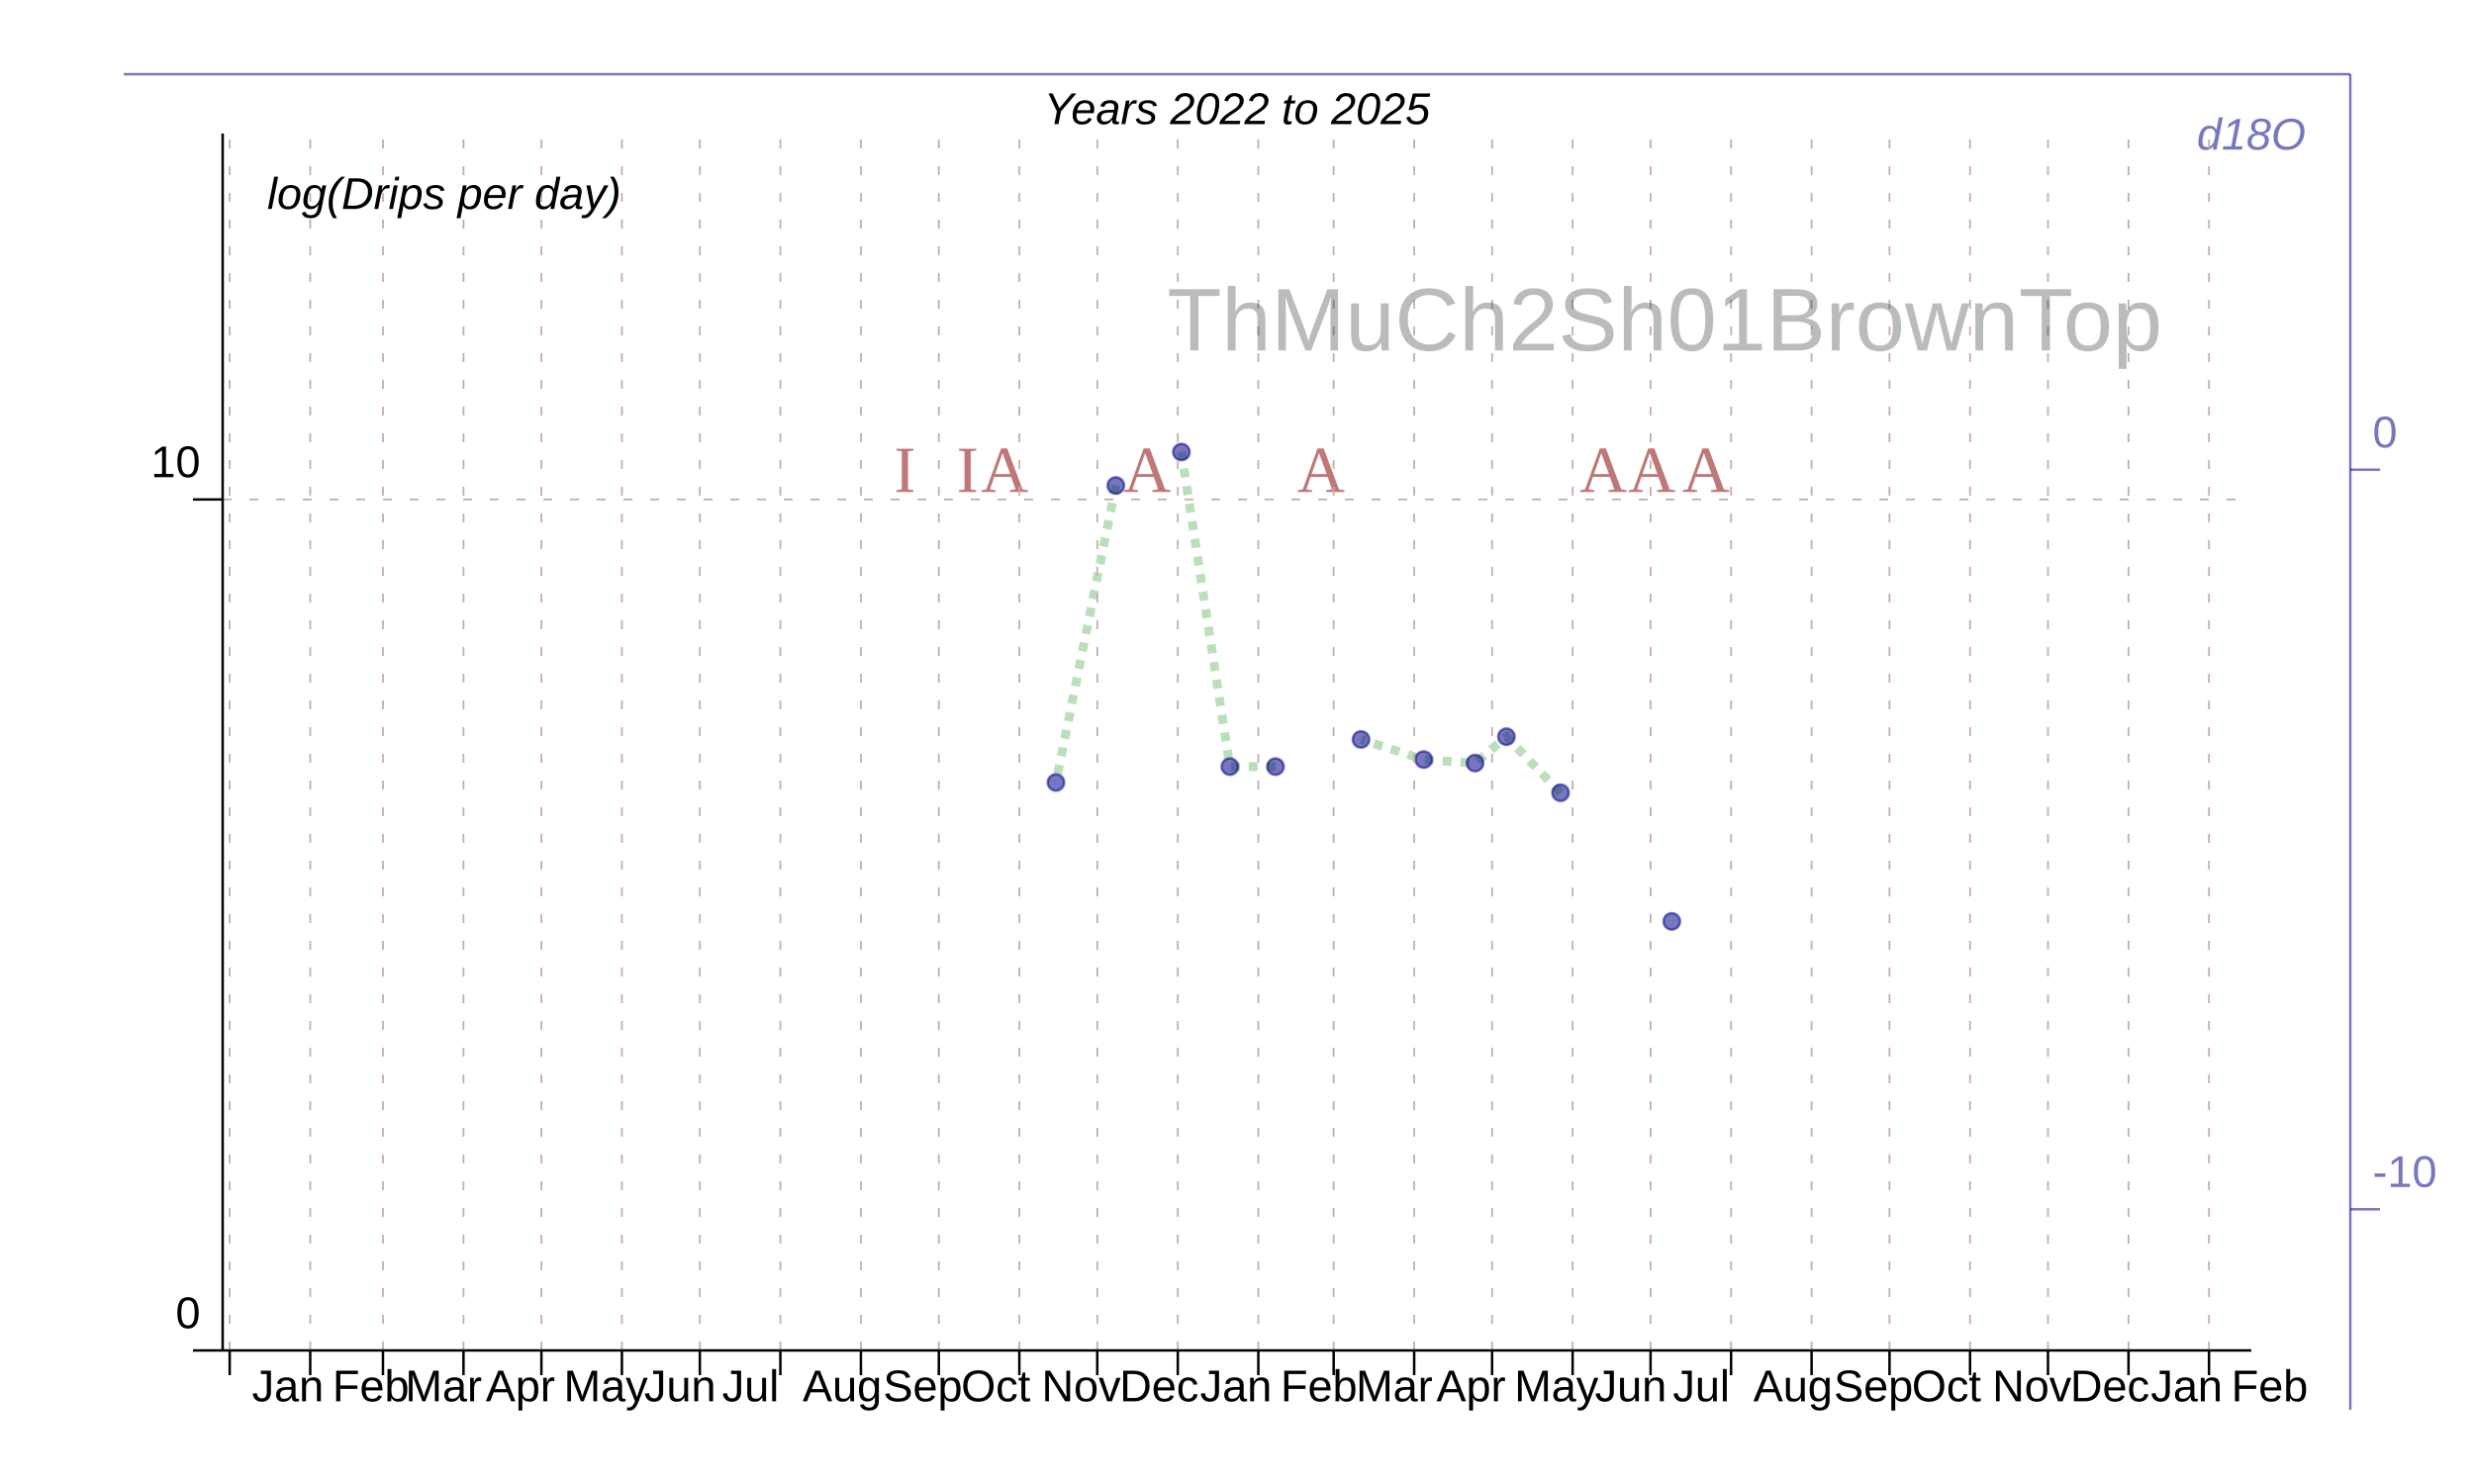
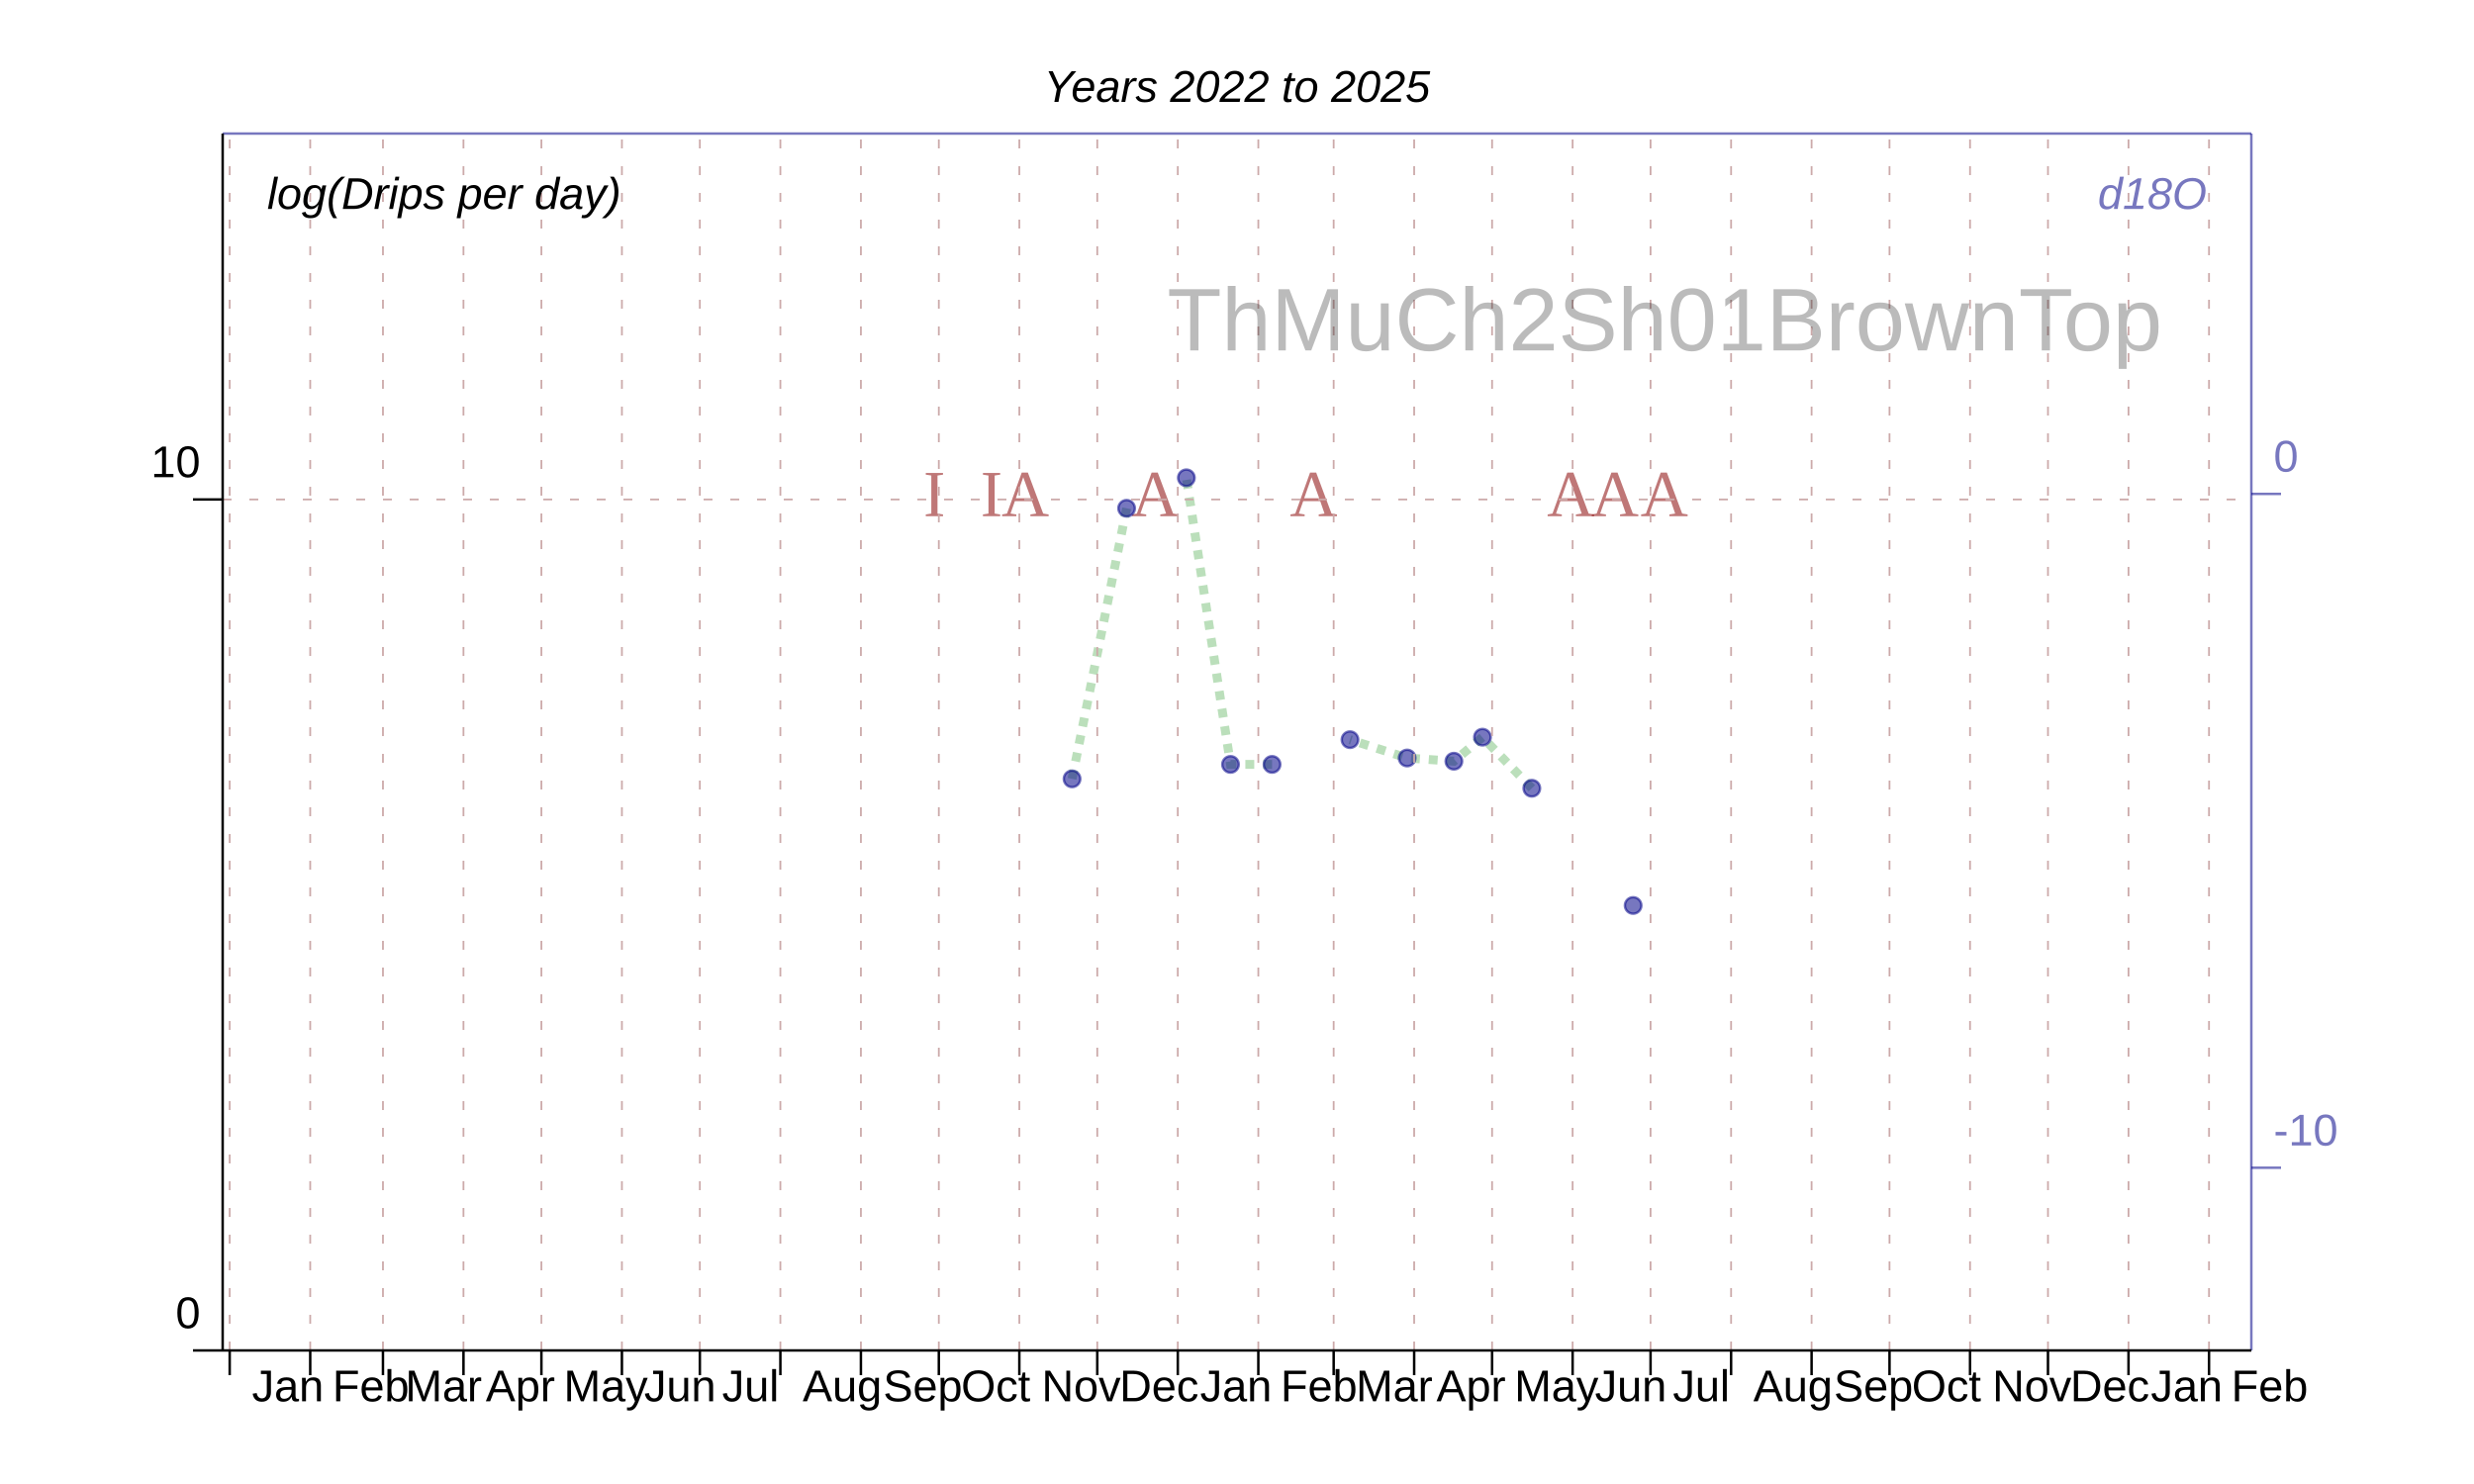
<svg xmlns="http://www.w3.org/2000/svg" version="1.1" viewBox="0 0 1000 600">
  <g>
    <g>
      <g>
-         <text dominant-baseline="hanging" dx="-18.0" dy="18.0" fill="#0088" font-family="Arial, sans-serif" font-size="18.0" font-style="italic" stroke="none" text-anchor="end" text-orientation="sideways" x="950.00" y="30.00">d18O</text>
-       </g>
-       <g>
-         <g>
-           <text dominant-baseline="central" fill="#8008" font-size="26.667" stroke="none" text-anchor="middle" tooltip="Vial     Date: 2023-09-29 Comment: Note: - Wasn't monitored before - New gauge installed (with legs) - A bit tricky b/c at the edge - Not enough tubing to connect water collector - `:R19` connected" x="365.75" y="189.91">I</text>
-         </g>
-         <g>
-           <text dominant-baseline="central" fill="#8008" font-size="26.667" stroke="none" text-anchor="middle" tooltip="Vial     Date: 2023-10-21 Comment: Note: - no bottle attached - notes say `:R15`, but unclear how it could have been already attached" x="391.10" y="189.91">I</text>
-         </g>
-         <g>
-           <text dominant-baseline="central" fill="#8008" font-size="26.667" stroke="none" text-anchor="middle" tooltip="Vial    :START Date: 2023-11-03 Comment: Nong: `Just installed the bottle`" vial="START" x="406.08" y="189.91">A</text>
-         </g>
-         <g>
-           <text dominant-baseline="central" fill="#8008" font-size="26.667" stroke="none" text-anchor="middle" tooltip="Vial    :AYEC Date: 2023-12-23 Comment: " vial="AYEC" x="463.70" y="189.91">A</text>
-         </g>
-         <g>
-           <text dominant-baseline="central" fill="#8008" font-size="26.667" stroke="none" text-anchor="middle" tooltip="Vial    :ASWD Date: 2024-02-22 Comment: " vial="ASWD" x="533.99" y="189.91">A</text>
-         </g>
-         <g>
-           <text dominant-baseline="central" fill="#8008" font-size="26.667" stroke="none" text-anchor="middle" tooltip="Vial    :ALSC Date: 2024-05-31 Comment: " vial="ALSC" x="648.08" y="189.91">A</text>
-         </g>
-         <g>
-           <text dominant-baseline="central" fill="#8008" font-size="26.667" stroke="none" text-anchor="middle" tooltip="Vial    :ALSC Date: 2024-06-17 Comment: Not in the images.. Not sure why" vial="ALSC" x="667.67" y="189.91">A</text>
-         </g>
-         <g>
-           <text dominant-baseline="central" fill="#8008" font-size="26.667" stroke="none" text-anchor="middle" tooltip="Vial    :NONE Date: 2024-07-06 Comment: " vial="NONE" x="689.56" y="189.91">A</text>
-         </g>
-       </g>
-       <polyline fill="none" points="675.74,372.53" stroke-dasharray="3.6 3.6" stroke-width="3.6" stroke="#0804" />
-       <polyline fill="none" points="630.79,320.53 608.90,297.86 596.22,308.52 575.48,307.10 550.13,298.97" stroke-dasharray="3.6 3.6" stroke-width="3.6" stroke="#0804" />
-       <polyline fill="none" points="515.56,309.95 497.12,309.95 477.53,182.76" stroke-dasharray="3.6 3.6" stroke-width="3.6" stroke="#0804" />
-       <polyline fill="none" points="451.02,196.29 426.82,316.36" stroke-dasharray="3.6 3.6" stroke-width="3.6" stroke="#0804" />
-       <g>
-         <g>
-           <circle cx="426.82" cy="316.36" fill="#0088" r="3.333" stroke="#0088" tooltip="Vial    :ANKZ Date: 2023-11-21 Comment: Nong: `Just installed the bottle` - little water" vial="ANKZ" />
-         </g>
-         <g>
-           <circle cx="451.02" cy="196.29" fill="#0088" r="3.333" stroke="#0088" tooltip="Vial    :AHUQ Date: 2023-12-12 Comment: " vial="AHUQ" />
-         </g>
-         <g>
-           <circle cx="477.53" cy="182.76" fill="#0088" r="3.333" stroke="#0088" tooltip="Vial    :AAXP Date: 2024-01-04 Comment: " vial="AAXP" />
-         </g>
-         <g>
-           <circle cx="497.12" cy="309.95" fill="#0088" r="3.333" stroke="#0088" tooltip="Vial    :AEQE Date: 2024-01-21 Comment: " vial="AEQE" />
-         </g>
-         <g>
-           <circle cx="515.56" cy="309.95" fill="#0088" r="3.333" stroke="#0088" tooltip="Vial    :AEQE Date: 2024-02-06 Comment: TODO: Logger not changed! Still `:R15` Ask Nong" vial="AEQE" />
-         </g>
-         <g>
-           <circle cx="550.13" cy="298.97" fill="#0088" r="3.333" stroke="#0088" tooltip="Vial    :ARDU Date: 2024-03-07 Comment: " vial="ARDU" />
-         </g>
-         <g>
-           <circle cx="575.48" cy="307.10" fill="#0088" r="3.333" stroke="#0088" tooltip="Vial    :AZKJ Date: 2024-03-29 Comment: " vial="AZKJ" />
-         </g>
-         <g>
-           <circle cx="596.22" cy="308.52" fill="#0088" r="3.333" stroke="#0088" tooltip="Vial    :AMDX Date: 2024-04-16 Comment: " vial="AMDX" />
-         </g>
-         <g>
-           <circle cx="608.90" cy="297.86" fill="#0088" r="3.333" stroke="#0088" tooltip="Vial    :ARMU Date: 2024-04-27 Comment: SD Card doesn't read!! Weird.. last time it was the same logger. Maybe he didn't change it" vial="ARMU" />
-         </g>
-         <g>
-           <circle cx="630.79" cy="320.53" fill="#0088" r="3.333" stroke="#0088" tooltip="Vial    :AVSU Date: 2024-05-16 Comment: " vial="AVSU" />
-         </g>
-         <g>
-           <circle cx="675.74" cy="372.53" fill="#0088" r="3.333" stroke="#0088" tooltip="Vial    :AATV Date: 2024-06-24 Comment: " vial="AATV" />
+         <text dominant-baseline="hanging" dx="-18.0" dy="18.0" fill="#0088" font-family="Arial, sans-serif" font-size="18.0" font-style="italic" stroke="none" text-anchor="end" text-orientation="sideways" x="910.00" y="54.00">d18O</text>
+       </g>
+       <g>
+         <g>
+           <text dominant-baseline="central" fill="#8008" font-size="26.667" stroke="none" text-anchor="middle" tooltip="Vial     Date: 2023-09-29 Comment: Note: - Wasn't monitored before - New gauge installed (with legs) - A bit tricky b/c at the edge - Not enough tubing to connect water collector - `:R19` connected" x="377.68" y="199.69">I</text>
+         </g>
+         <g>
+           <text dominant-baseline="central" fill="#8008" font-size="26.667" stroke="none" text-anchor="middle" tooltip="Vial     Date: 2023-10-21 Comment: Note: - no bottle attached - notes say `:R15`, but unclear how it could have been already attached" x="400.78" y="199.69">I</text>
+         </g>
+         <g>
+           <text dominant-baseline="central" fill="#8008" font-size="26.667" stroke="none" text-anchor="middle" tooltip="Vial    :START Date: 2023-11-03 Comment: Nong: `Just installed the bottle`" vial="START" x="414.43" y="199.69">A</text>
+         </g>
+         <g>
+           <text dominant-baseline="central" fill="#8008" font-size="26.667" stroke="none" text-anchor="middle" tooltip="Vial    :AYEC Date: 2023-12-23 Comment: " vial="AYEC" x="466.93" y="199.69">A</text>
+         </g>
+         <g>
+           <text dominant-baseline="central" fill="#8008" font-size="26.667" stroke="none" text-anchor="middle" tooltip="Vial    :ASWD Date: 2024-02-22 Comment: " vial="ASWD" x="530.97" y="199.69">A</text>
+         </g>
+         <g>
+           <text dominant-baseline="central" fill="#8008" font-size="26.667" stroke="none" text-anchor="middle" tooltip="Vial    :ALSC Date: 2024-05-31 Comment: " vial="ALSC" x="634.92" y="199.69">A</text>
+         </g>
+         <g>
+           <text dominant-baseline="central" fill="#8008" font-size="26.667" stroke="none" text-anchor="middle" tooltip="Vial    :ALSC Date: 2024-06-17 Comment: Not in the images.. Not sure why" vial="ALSC" x="652.77" y="199.69">A</text>
+         </g>
+         <g>
+           <text dominant-baseline="central" fill="#8008" font-size="26.667" stroke="none" text-anchor="middle" tooltip="Vial    :NONE Date: 2024-07-06 Comment: " vial="NONE" x="672.71" y="199.69">A</text>
+         </g>
+       </g>
+       <polyline fill="none" points="660.12,366.09" stroke-dasharray="3.6 3.6" stroke-width="3.6" stroke="#0804" />
+       <polyline fill="none" points="619.17,318.71 599.22,298.05 587.67,307.77 568.77,306.47 545.67,299.06" stroke-dasharray="3.6 3.6" stroke-width="3.6" stroke="#0804" />
+       <polyline fill="none" points="514.17,309.06 497.38,309.06 479.53,193.18" stroke-dasharray="3.6 3.6" stroke-width="3.6" stroke="#0804" />
+       <polyline fill="none" points="455.38,205.51 433.33,314.90" stroke-dasharray="3.6 3.6" stroke-width="3.6" stroke="#0804" />
+       <g>
+         <g>
+           <circle cx="433.33" cy="314.90" fill="#0088" r="3.333" stroke="#0088" tooltip="Vial    :ANKZ Date: 2023-11-21 Comment: Nong: `Just installed the bottle` - little water" vial="ANKZ" />
+         </g>
+         <g>
+           <circle cx="455.38" cy="205.51" fill="#0088" r="3.333" stroke="#0088" tooltip="Vial    :AHUQ Date: 2023-12-12 Comment: " vial="AHUQ" />
+         </g>
+         <g>
+           <circle cx="479.53" cy="193.18" fill="#0088" r="3.333" stroke="#0088" tooltip="Vial    :AAXP Date: 2024-01-04 Comment: " vial="AAXP" />
+         </g>
+         <g>
+           <circle cx="497.38" cy="309.06" fill="#0088" r="3.333" stroke="#0088" tooltip="Vial    :AEQE Date: 2024-01-21 Comment: " vial="AEQE" />
+         </g>
+         <g>
+           <circle cx="514.17" cy="309.06" fill="#0088" r="3.333" stroke="#0088" tooltip="Vial    :AEQE Date: 2024-02-06 Comment: TODO: Logger not changed! Still `:R15` Ask Nong" vial="AEQE" />
+         </g>
+         <g>
+           <circle cx="545.67" cy="299.06" fill="#0088" r="3.333" stroke="#0088" tooltip="Vial    :ARDU Date: 2024-03-07 Comment: " vial="ARDU" />
+         </g>
+         <g>
+           <circle cx="568.77" cy="306.47" fill="#0088" r="3.333" stroke="#0088" tooltip="Vial    :AZKJ Date: 2024-03-29 Comment: " vial="AZKJ" />
+         </g>
+         <g>
+           <circle cx="587.67" cy="307.77" fill="#0088" r="3.333" stroke="#0088" tooltip="Vial    :AMDX Date: 2024-04-16 Comment: " vial="AMDX" />
+         </g>
+         <g>
+           <circle cx="599.22" cy="298.05" fill="#0088" r="3.333" stroke="#0088" tooltip="Vial    :ARMU Date: 2024-04-27 Comment: SD Card doesn't read!! Weird.. last time it was the same logger. Maybe he didn't change it" vial="ARMU" />
+         </g>
+         <g>
+           <circle cx="619.17" cy="318.71" fill="#0088" r="3.333" stroke="#0088" tooltip="Vial    :AVSU Date: 2024-05-16 Comment: " vial="AVSU" />
+         </g>
+         <g>
+           <circle cx="660.12" cy="366.09" fill="#0088" r="3.333" stroke="#0088" tooltip="Vial    :AATV Date: 2024-06-24 Comment: " vial="AATV" />
        </g>
      </g>
      <g stroke="#0088">
-         <line x1="931.23" x2="931.23" y1="30.00" y2="30.00" />
-         <line x1="895.50" x2="895.50" y1="30.00" y2="30.00" />
-         <line x1="859.78" x2="859.78" y1="30.00" y2="30.00" />
-         <line x1="825.21" x2="825.21" y1="30.00" y2="30.00" />
-         <line x1="789.48" x2="789.48" y1="30.00" y2="30.00" />
-         <line x1="754.91" x2="754.91" y1="30.00" y2="30.00" />
-         <line x1="719.19" x2="719.19" y1="30.00" y2="30.00" />
-         <line x1="683.47" x2="683.47" y1="30.00" y2="30.00" />
-         <line x1="648.90" x2="648.90" y1="30.00" y2="30.00" />
-         <line x1="613.17" x2="613.17" y1="30.00" y2="30.00" />
-         <line x1="578.60" x2="578.60" y1="30.00" y2="30.00" />
-         <line x1="542.88" x2="542.88" y1="30.00" y2="30.00" />
-         <line x1="509.46" x2="509.46" y1="30.00" y2="30.00" />
-         <line x1="473.74" x2="473.74" y1="30.00" y2="30.00" />
-         <line x1="438.01" x2="438.01" y1="30.00" y2="30.00" />
-         <line x1="403.44" x2="403.44" y1="30.00" y2="30.00" />
-         <line x1="367.72" x2="367.72" y1="30.00" y2="30.00" />
-         <line x1="333.15" x2="333.15" y1="30.00" y2="30.00" />
-         <line x1="297.42" x2="297.42" y1="30.00" y2="30.00" />
-         <line x1="261.70" x2="261.70" y1="30.00" y2="30.00" />
-         <line x1="227.13" x2="227.13" y1="30.00" y2="30.00" />
-         <line x1="191.41" x2="191.41" y1="30.00" y2="30.00" />
-         <line x1="156.83" x2="156.83" y1="30.00" y2="30.00" />
-         <line x1="121.11" x2="121.11" y1="30.00" y2="30.00" />
-         <line x1="88.84" x2="88.84" y1="30.00" y2="30.00" />
-         <line x1="53.12" x2="53.12" y1="30.00" y2="30.00" />
+         <line x1="892.89" x2="892.89" y1="54.00" y2="54.00" />
+         <line x1="860.35" x2="860.35" y1="54.00" y2="54.00" />
+         <line x1="827.80" x2="827.80" y1="54.00" y2="54.00" />
+         <line x1="796.30" x2="796.30" y1="54.00" y2="54.00" />
+         <line x1="763.75" x2="763.75" y1="54.00" y2="54.00" />
+         <line x1="732.25" x2="732.25" y1="54.00" y2="54.00" />
+         <line x1="699.71" x2="699.71" y1="54.00" y2="54.00" />
+         <line x1="667.16" x2="667.16" y1="54.00" y2="54.00" />
+         <line x1="635.66" x2="635.66" y1="54.00" y2="54.00" />
+         <line x1="603.11" x2="603.11" y1="54.00" y2="54.00" />
+         <line x1="571.61" x2="571.61" y1="54.00" y2="54.00" />
+         <line x1="539.07" x2="539.07" y1="54.00" y2="54.00" />
+         <line x1="508.62" x2="508.62" y1="54.00" y2="54.00" />
+         <line x1="476.07" x2="476.07" y1="54.00" y2="54.00" />
+         <line x1="443.52" x2="443.52" y1="54.00" y2="54.00" />
+         <line x1="412.02" x2="412.02" y1="54.00" y2="54.00" />
+         <line x1="379.48" x2="379.48" y1="54.00" y2="54.00" />
+         <line x1="347.98" x2="347.98" y1="54.00" y2="54.00" />
+         <line x1="315.43" x2="315.43" y1="54.00" y2="54.00" />
+         <line x1="282.88" x2="282.88" y1="54.00" y2="54.00" />
+         <line x1="251.38" x2="251.38" y1="54.00" y2="54.00" />
+         <line x1="218.84" x2="218.84" y1="54.00" y2="54.00" />
+         <line x1="187.34" x2="187.34" y1="54.00" y2="54.00" />
+         <line x1="154.79" x2="154.79" y1="54.00" y2="54.00" />
+         <line x1="125.39" x2="125.39" y1="54.00" y2="54.00" />
+         <line x1="92.84" x2="92.84" y1="54.00" y2="54.00" />
        <g fill="none" font-family="Arial, sans-serif" font-size="18.0" stroke="none" text-anchor="start" transform="translate(9.0 0.0)">
-           <text x="931.23" y="23.74">Feb</text>
-           <text x="895.50" y="23.74">Jan</text>
-           <text x="859.78" y="23.74">Dec</text>
-           <text x="825.21" y="23.74">Nov</text>
-           <text x="789.48" y="23.74">Oct</text>
-           <text x="754.91" y="23.74">Sep</text>
-           <text x="719.19" y="23.74">Aug</text>
-           <text x="683.47" y="23.74">Jul</text>
-           <text x="648.90" y="23.74">Jun</text>
-           <text x="613.17" y="23.74">May</text>
-           <text x="578.60" y="23.74">Apr</text>
-           <text x="542.88" y="23.74">Mar</text>
-           <text x="509.46" y="23.74">Feb</text>
-           <text x="473.74" y="23.74">Jan</text>
-           <text x="438.01" y="23.74">Dec</text>
-           <text x="403.44" y="23.74">Nov</text>
-           <text x="367.72" y="23.74">Oct</text>
-           <text x="333.15" y="23.74">Sep</text>
-           <text x="297.42" y="23.74">Aug</text>
-           <text x="261.70" y="23.74">Jul</text>
-           <text x="227.13" y="23.74">Jun</text>
-           <text x="191.41" y="23.74">May</text>
-           <text x="156.83" y="23.74">Apr</text>
-           <text x="121.11" y="23.74">Mar</text>
-           <text x="88.84" y="23.74">Feb</text>
-           <text x="53.12" y="23.74">Jan</text>
-         </g>
-         <line x1="50.00" x2="950.00" y1="30.00" y2="30.00" />
+           <text x="892.89" y="47.74">Feb</text>
+           <text x="860.35" y="47.74">Jan</text>
+           <text x="827.80" y="47.74">Dec</text>
+           <text x="796.30" y="47.74">Nov</text>
+           <text x="763.75" y="47.74">Oct</text>
+           <text x="732.25" y="47.74">Sep</text>
+           <text x="699.71" y="47.74">Aug</text>
+           <text x="667.16" y="47.74">Jul</text>
+           <text x="635.66" y="47.74">Jun</text>
+           <text x="603.11" y="47.74">May</text>
+           <text x="571.61" y="47.74">Apr</text>
+           <text x="539.07" y="47.74">Mar</text>
+           <text x="508.62" y="47.74">Feb</text>
+           <text x="476.07" y="47.74">Jan</text>
+           <text x="443.52" y="47.74">Dec</text>
+           <text x="412.02" y="47.74">Nov</text>
+           <text x="379.48" y="47.74">Oct</text>
+           <text x="347.98" y="47.74">Sep</text>
+           <text x="315.43" y="47.74">Aug</text>
+           <text x="282.88" y="47.74">Jul</text>
+           <text x="251.38" y="47.74">Jun</text>
+           <text x="218.84" y="47.74">May</text>
+           <text x="187.34" y="47.74">Apr</text>
+           <text x="154.79" y="47.74">Mar</text>
+           <text x="125.39" y="47.74">Feb</text>
+           <text x="92.84" y="47.74">Jan</text>
+         </g>
+         <line x1="90.00" x2="910.00" y1="54.00" y2="54.00" />
      </g>
      <g stroke="#0088">
-         <line x1="950.00" x2="962.00" y1="488.92" y2="488.92" />
-         <line x1="950.00" x2="962.00" y1="189.91" y2="189.91" />
+         <line x1="910.00" x2="922.00" y1="472.13" y2="472.13" />
+         <line x1="910.00" x2="922.00" y1="199.69" y2="199.69" />
        <g fill="#0088" font-family="Arial, sans-serif" font-size="18.0" stroke="none" text-anchor="beginning">
-           <text x="959.00" y="479.92">-10</text>
-           <text x="959.00" y="180.91">0</text>
-         </g>
-         <line x1="950.00" x2="950.00" y1="570.00" y2="30.00" />
+           <text x="919.00" y="463.13">-10</text>
+           <text x="919.00" y="190.69">0</text>
+         </g>
+         <line x1="910.00" x2="910.00" y1="546.00" y2="54.00" />
      </g>
    </g>
    <g>
      <g stroke-dasharray="3.6 7.2" stroke-width="0.72" stroke="#caa">
        <line x1="892.89" x2="892.89" y1="546.00" y2="54.00" />
        <line x1="860.35" x2="860.35" y1="546.00" y2="54.00" />
        <line x1="827.80" x2="827.80" y1="546.00" y2="54.00" />
        <line x1="796.30" x2="796.30" y1="546.00" y2="54.00" />
        <line x1="763.75" x2="763.75" y1="546.00" y2="54.00" />
        <line x1="732.25" x2="732.25" y1="546.00" y2="54.00" />
        <line x1="699.71" x2="699.71" y1="546.00" y2="54.00" />
        <line x1="667.16" x2="667.16" y1="546.00" y2="54.00" />
        <line x1="635.66" x2="635.66" y1="546.00" y2="54.00" />
        <line x1="603.11" x2="603.11" y1="546.00" y2="54.00" />
        <line x1="571.61" x2="571.61" y1="546.00" y2="54.00" />
        <line x1="539.07" x2="539.07" y1="546.00" y2="54.00" />
        <line x1="508.62" x2="508.62" y1="546.00" y2="54.00" />
        <line x1="476.07" x2="476.07" y1="546.00" y2="54.00" />
        <line x1="443.52" x2="443.52" y1="546.00" y2="54.00" />
        <line x1="412.02" x2="412.02" y1="546.00" y2="54.00" />
        <line x1="379.48" x2="379.48" y1="546.00" y2="54.00" />
        <line x1="347.98" x2="347.98" y1="546.00" y2="54.00" />
        <line x1="315.43" x2="315.43" y1="546.00" y2="54.00" />
        <line x1="282.88" x2="282.88" y1="546.00" y2="54.00" />
        <line x1="251.38" x2="251.38" y1="546.00" y2="54.00" />
        <line x1="218.84" x2="218.84" y1="546.00" y2="54.00" />
        <line x1="187.34" x2="187.34" y1="546.00" y2="54.00" />
        <line x1="154.79" x2="154.79" y1="546.00" y2="54.00" />
        <line x1="125.39" x2="125.39" y1="546.00" y2="54.00" />
        <line x1="92.84" x2="92.84" y1="546.00" y2="54.00" />
        <line x1="90.00" x2="910.00" y1="546.00" y2="546.00" />
        <line x1="90.00" x2="910.00" y1="201.94" y2="201.94" />
      </g>
      <g>
        <text dominant-baseline="hanging" dx="-36.0" dy="18.0" fill="#0004" font-family="Arial, sans-serif" font-size="36" stroke="none" text-anchor="end" x="910.00" y="98.73">ThMuCh2Sh01BrownTop</text>
      </g>
      <g>
-         <text dominant-baseline="text-bottom" dy="0" fill="black" font-family="Arial, sans-serif" font-size="18.0" font-style="italic" stroke="none" text-anchor="middle" x="500.00" y="54.00">Years 2022 to 2025</text>
+         <text dominant-baseline="text-bottom" dy="-9.0" fill="black" font-family="Arial, sans-serif" font-size="18.0" font-style="italic" stroke="none" text-anchor="middle" x="500.00" y="54.00">Years 2022 to 2025</text>
      </g>
      <g>
        <text dominant-baseline="hanging" dx="18.0" dy="18.0" fill="black" font-family="Arial, sans-serif" font-size="18.0" font-style="italic" stroke="none" text-anchor="beginning" text-orientation="sideways" x="90.00" y="54.00">log(Drips per day)</text>
      </g>
      <polyline fill="none" points="" stroke-dasharray="3.6 3.6" stroke-width="3.6" stroke="none" />
      <g>
</g>
      <g stroke="black">
        <line x1="892.89" x2="892.89" y1="546.00" y2="556.00" />
        <line x1="860.35" x2="860.35" y1="546.00" y2="556.00" />
        <line x1="827.80" x2="827.80" y1="546.00" y2="556.00" />
        <line x1="796.30" x2="796.30" y1="546.00" y2="556.00" />
        <line x1="763.75" x2="763.75" y1="546.00" y2="556.00" />
        <line x1="732.25" x2="732.25" y1="546.00" y2="556.00" />
        <line x1="699.71" x2="699.71" y1="546.00" y2="556.00" />
        <line x1="667.16" x2="667.16" y1="546.00" y2="556.00" />
        <line x1="635.66" x2="635.66" y1="546.00" y2="556.00" />
        <line x1="603.11" x2="603.11" y1="546.00" y2="556.00" />
        <line x1="571.61" x2="571.61" y1="546.00" y2="556.00" />
        <line x1="539.07" x2="539.07" y1="546.00" y2="556.00" />
        <line x1="508.62" x2="508.62" y1="546.00" y2="556.00" />
        <line x1="476.07" x2="476.07" y1="546.00" y2="556.00" />
        <line x1="443.52" x2="443.52" y1="546.00" y2="556.00" />
        <line x1="412.02" x2="412.02" y1="546.00" y2="556.00" />
        <line x1="379.48" x2="379.48" y1="546.00" y2="556.00" />
        <line x1="347.98" x2="347.98" y1="546.00" y2="556.00" />
        <line x1="315.43" x2="315.43" y1="546.00" y2="556.00" />
        <line x1="282.88" x2="282.88" y1="546.00" y2="556.00" />
        <line x1="251.38" x2="251.38" y1="546.00" y2="556.00" />
        <line x1="218.84" x2="218.84" y1="546.00" y2="556.00" />
        <line x1="187.34" x2="187.34" y1="546.00" y2="556.00" />
        <line x1="154.79" x2="154.79" y1="546.00" y2="556.00" />
        <line x1="125.39" x2="125.39" y1="546.00" y2="556.00" />
        <line x1="92.84" x2="92.84" y1="546.00" y2="556.00" />
        <g fill="black" font-family="Arial, sans-serif" font-size="18.0" stroke="none" text-anchor="start" transform="translate(9.0 0.0)">
          <text x="892.89" y="566.57">Feb</text>
          <text x="860.35" y="566.57">Jan</text>
          <text x="827.80" y="566.57">Dec</text>
          <text x="796.30" y="566.57">Nov</text>
          <text x="763.75" y="566.57">Oct</text>
          <text x="732.25" y="566.57">Sep</text>
          <text x="699.71" y="566.57">Aug</text>
          <text x="667.16" y="566.57">Jul</text>
          <text x="635.66" y="566.57">Jun</text>
          <text x="603.11" y="566.57">May</text>
          <text x="571.61" y="566.57">Apr</text>
          <text x="539.07" y="566.57">Mar</text>
          <text x="508.62" y="566.57">Feb</text>
          <text x="476.07" y="566.57">Jan</text>
          <text x="443.52" y="566.57">Dec</text>
          <text x="412.02" y="566.57">Nov</text>
          <text x="379.48" y="566.57">Oct</text>
          <text x="347.98" y="566.57">Sep</text>
          <text x="315.43" y="566.57">Aug</text>
          <text x="282.88" y="566.57">Jul</text>
          <text x="251.38" y="566.57">Jun</text>
          <text x="218.84" y="566.57">May</text>
          <text x="187.34" y="566.57">Apr</text>
          <text x="154.79" y="566.57">Mar</text>
          <text x="125.39" y="566.57">Feb</text>
          <text x="92.84" y="566.57">Jan</text>
        </g>
        <line x1="90.00" x2="910.00" y1="546.00" y2="546.00" />
      </g>
      <g stroke="black">
        <line x1="90.00" x2="78.00" y1="546.00" y2="546.00" />
        <line x1="90.00" x2="78.00" y1="201.94" y2="201.94" />
        <g fill="black" font-family="Arial, sans-serif" font-size="18.0" stroke="none" text-anchor="end">
          <text x="81.00" y="537.00">0</text>
          <text x="81.00" y="192.94">10</text>
        </g>
        <line x1="90.00" x2="90.00" y1="546.00" y2="54.00" />
      </g>
    </g>
  </g>
</svg>
